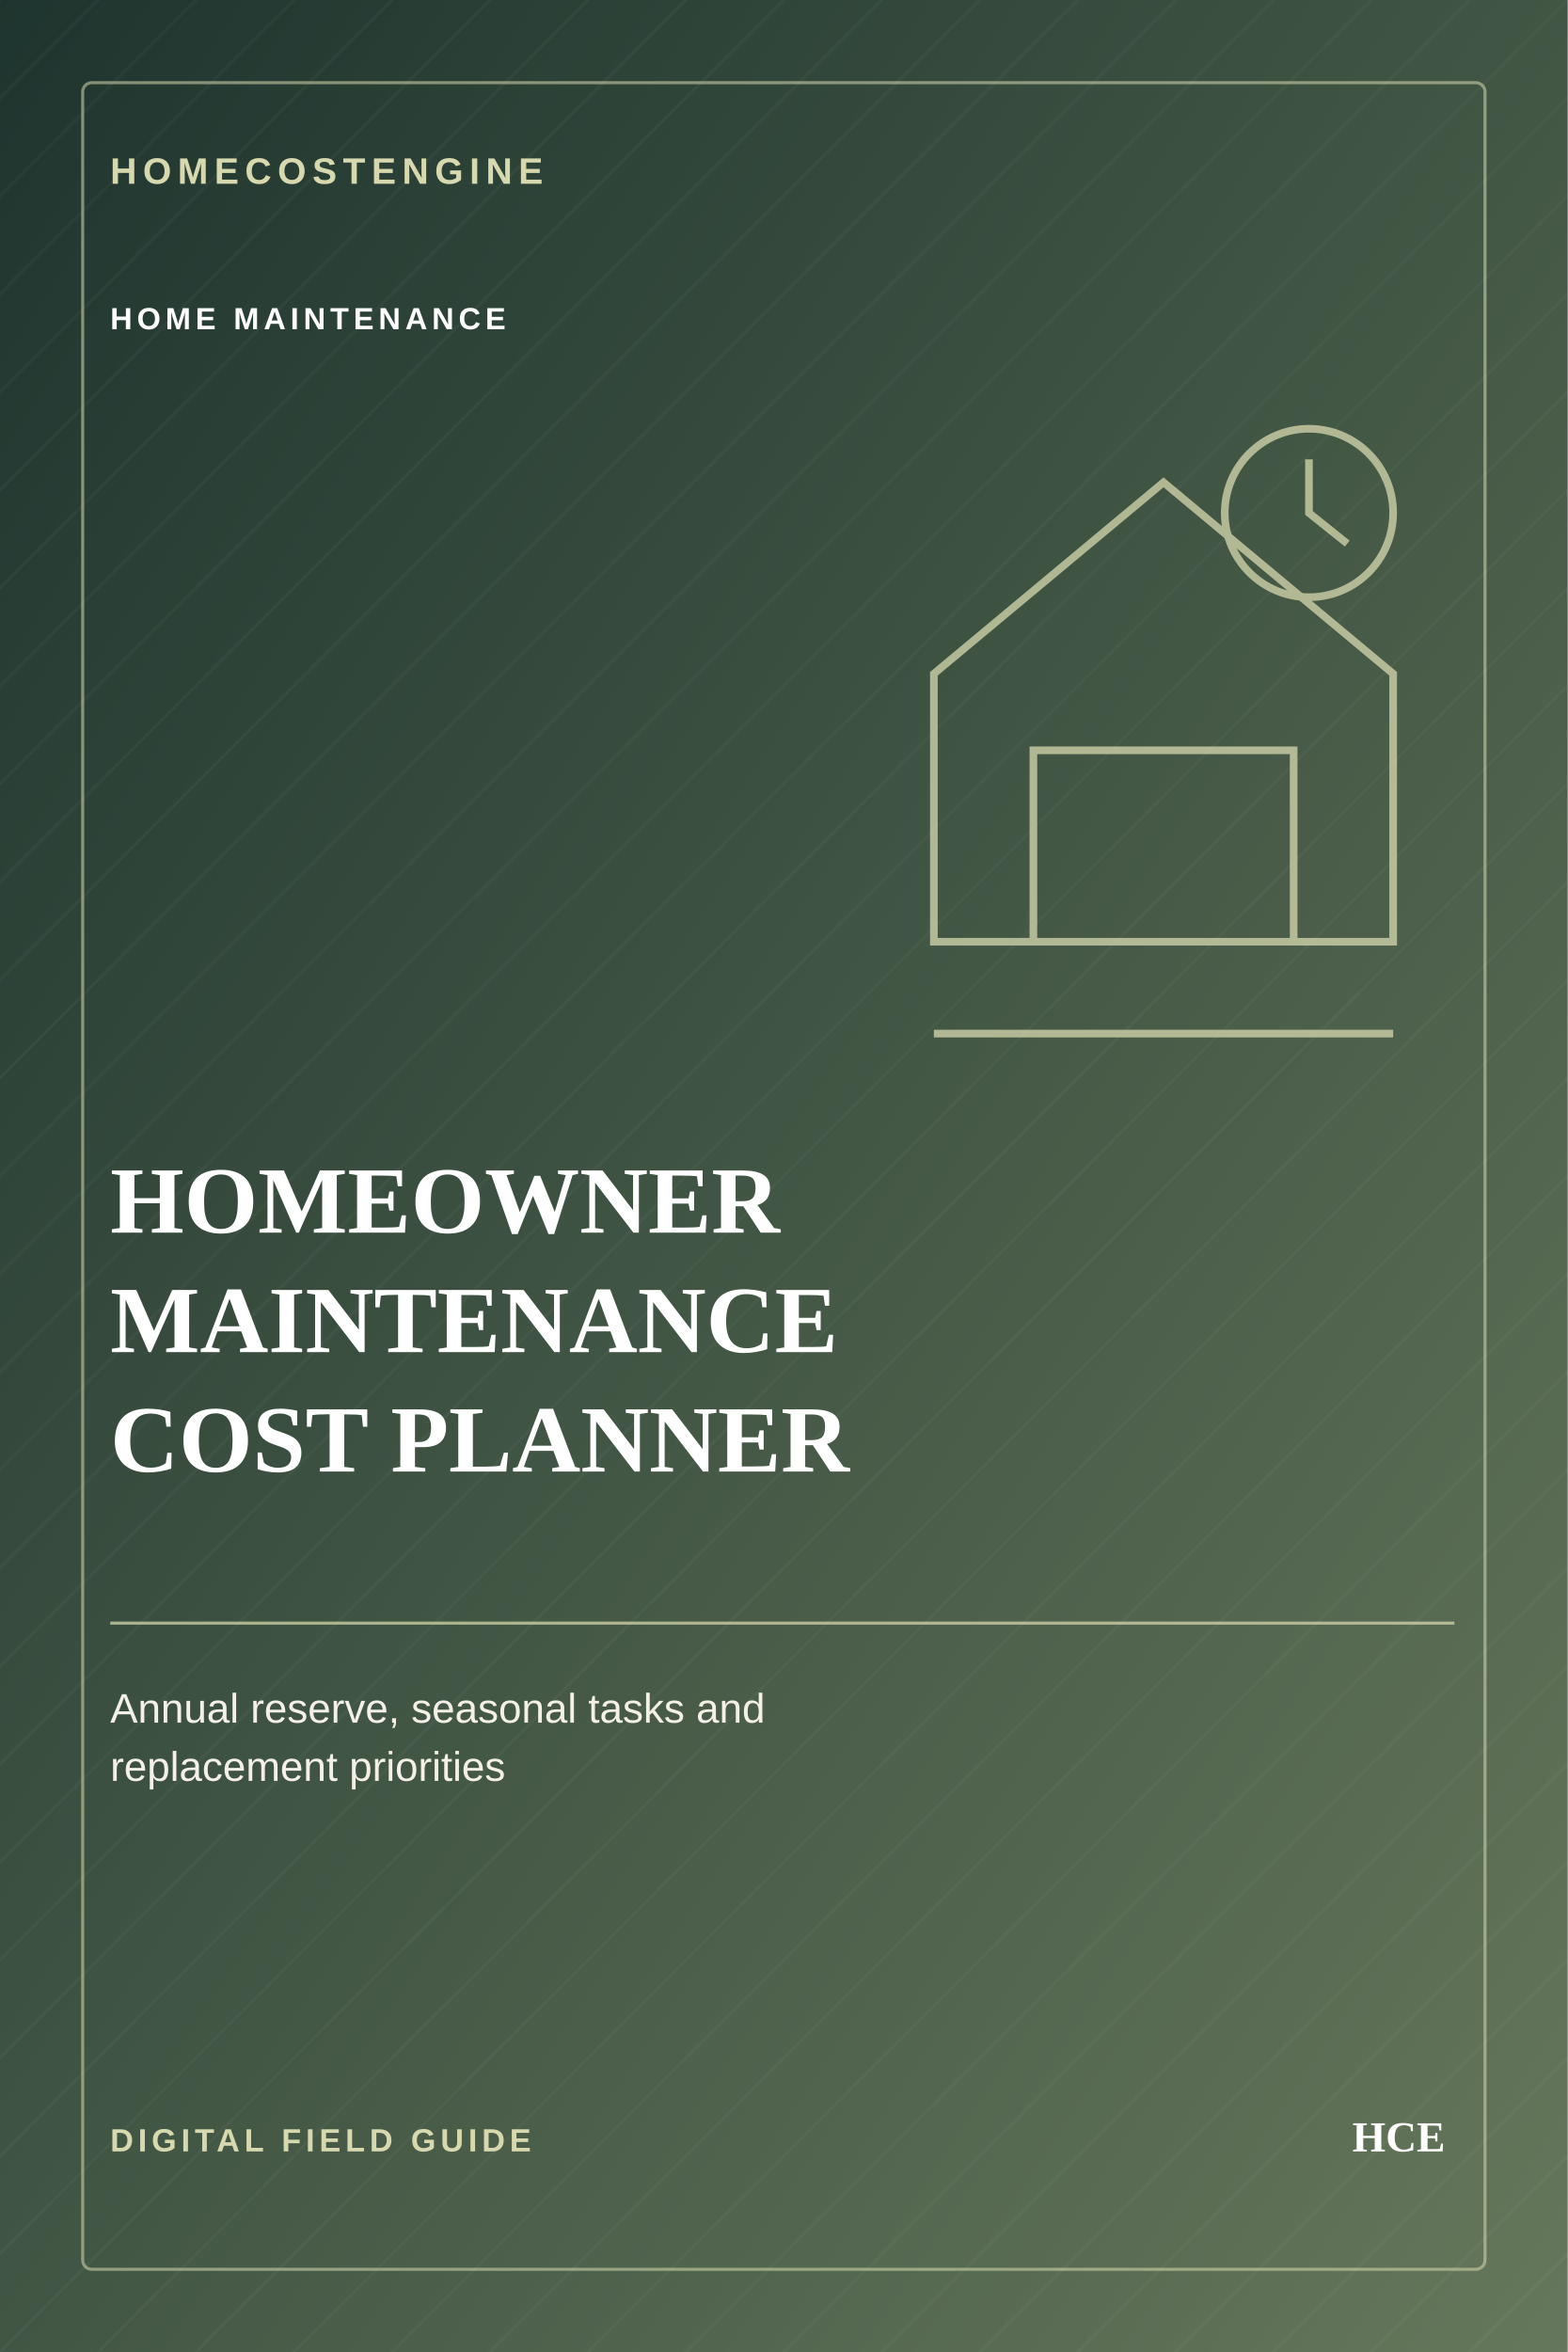
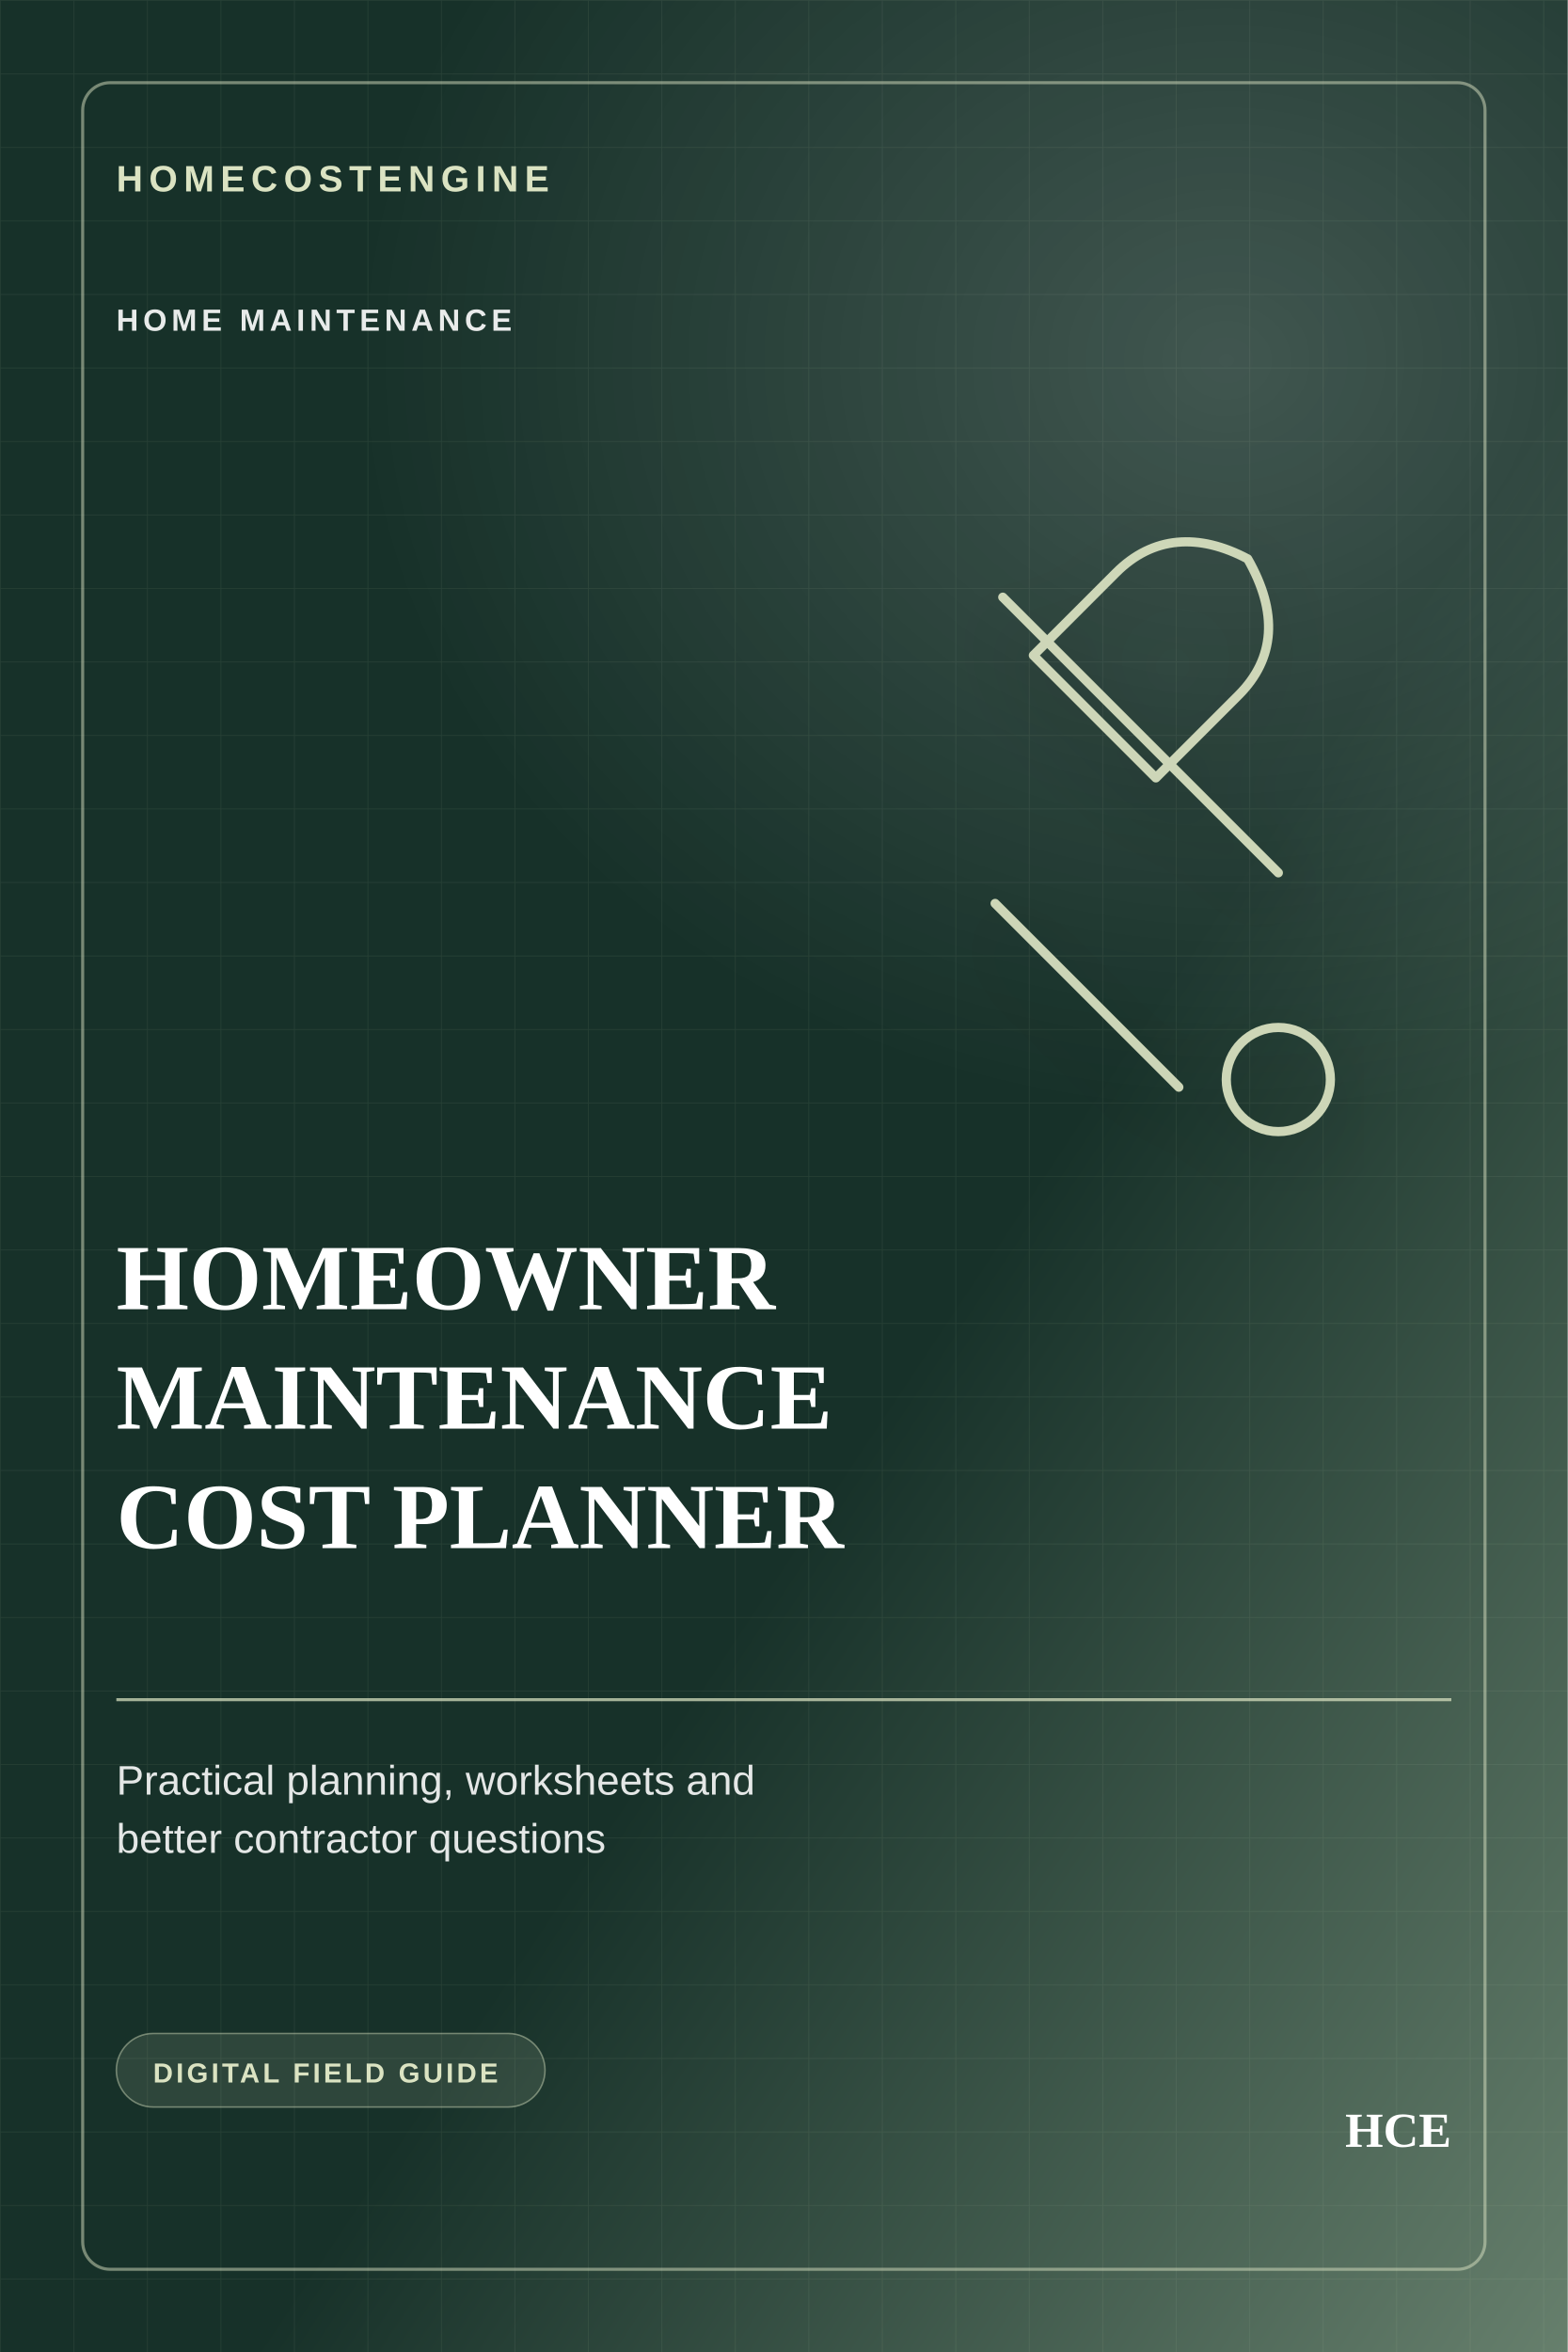
- <svg xmlns="http://www.w3.org/2000/svg" width="1024" height="1536" viewBox="0 0 1024 1536">
+ <svg xmlns="http://www.w3.org/2000/svg" viewBox="0 0 1024 1536" role="img" aria-label="HOMEOWNER MAINTENANCE COST PLANNER">
  <defs>
-     <linearGradient id="g" x1="0" y1="0" x2="1" y2="1">
-       <stop stop-color="#1E342E" />
-       <stop offset="1" stop-color="#66785B" />
+     <linearGradient id="bg" x1="0" y1="0" x2="1" y2="1">
+       <stop stop-color="#173129" />
+       <stop offset=".58" stop-color="#173129" />
+       <stop offset="1" stop-color="#67806d" />
    </linearGradient>
-     <pattern id="p" width="64" height="64" patternUnits="userSpaceOnUse">
-       <path d="M0 64L64 0M-16 16L16-16M48 80L80 48" stroke="white" stroke-opacity=".035" stroke-width="2" />
+     <radialGradient id="glow" cx=".78" cy=".26" r=".55">
+       <stop stop-color="#ffffff" stop-opacity=".18" />
+       <stop offset="1" stop-color="#ffffff" stop-opacity="0" />
+     </radialGradient>
+     <pattern id="grid" width="48" height="48" patternUnits="userSpaceOnUse">
+       <path d="M48 0H0V48" fill="none" stroke="#dbe3c2" stroke-opacity=".08" stroke-width="1" />
    </pattern>
+     <filter id="shadow">
+       <feDropShadow dx="0" dy="18" stdDeviation="24" flood-color="#000" flood-opacity=".28" />
+     </filter>
  </defs>
-   <rect width="1024" height="1536" fill="url(#g)" />
-   <rect width="1024" height="1536" fill="url(#p)" />
-   <rect x="54" y="54" width="916" height="1428" rx="6" fill="none" stroke="#D7D8AE" stroke-opacity=".55" stroke-width="2" />
-   <text x="72" y="120" fill="#D7D8AE" font-family="Arial,Helvetica,sans-serif" font-size="24" font-weight="700" letter-spacing="4">HOMECOSTENGINE</text>
-   <text x="72" y="215" fill="white" font-family="Arial,Helvetica,sans-serif" font-size="20" font-weight="700" letter-spacing="3">HOME MAINTENANCE</text>
-   <g opacity=".75" stroke="#D7D8AE" fill="none" stroke-width="5">
-     <path d="M610 440l150-125 150 125v175H610z" />
-     <path d="M675 615V490h170v125" />
-     <circle cx="855" cy="335" r="55" />
-     <path d="M855 300v35l25 20" />
-     <path d="M610 675h300" />
+   <rect width="1024" height="1536" fill="url(#bg)" />
+   <rect width="1024" height="1536" fill="url(#grid)" />
+   <rect width="1024" height="900" fill="url(#glow)" />
+   <rect x="54" y="54" width="916" height="1428" rx="18" fill="none" stroke="#dbe3c2" stroke-opacity=".5" stroke-width="2" />
+   <text x="76" y="125" fill="#dbe3c2" font-family="Arial,Helvetica,sans-serif" font-size="24" font-weight="700" letter-spacing="4">HOMECOSTENGINE</text>
+   <text x="76" y="216" fill="#fff" fill-opacity=".9" font-family="Arial,Helvetica,sans-serif" font-size="20" font-weight="700" letter-spacing="3">HOME MAINTENANCE</text>
+   <g filter="url(#shadow)" opacity=".92">
+     <g stroke="#dbe3c2" fill="none" stroke-width="6" stroke-linecap="round" stroke-linejoin="round">
+       <path d="M655 390l180 180" />
+       <path d="M815 365c20 35 18 65-6 89l-54 54-80-80 54-54c24-24 54-26 86-9z" />
+       <path d="M650 590l120 120" />
+       <circle cx="835" cy="705" r="34" />
+     </g>
  </g>
-   <text x="72" y="805" fill="white" font-family="Georgia,'Times New Roman',serif" font-size="62" font-weight="700">
-     <tspan x="72" dy="0">HOMEOWNER</tspan>
-     <tspan x="72" dy="78">MAINTENANCE</tspan>
-     <tspan x="72" dy="78">COST PLANNER</tspan>
+   <text x="76" y="855" fill="#fff" font-family="Georgia,'Times New Roman',serif" font-size="61" font-weight="700">
+     <tspan x="76" dy="0">HOMEOWNER</tspan>
+     <tspan x="76" dy="78">MAINTENANCE</tspan>
+     <tspan x="76" dy="78">COST PLANNER</tspan>
  </text>
-   <line x1="72" y1="1060" x2="950" y2="1060" stroke="#D7D8AE" stroke-opacity=".72" stroke-width="2" />
-   <text x="72" y="1125" fill="#F4F0E8" font-family="Arial,Helvetica,sans-serif" font-size="27">
-     <tspan x="72" dy="0">Annual reserve, seasonal tasks and</tspan>
-     <tspan x="72" dy="38">replacement priorities</tspan>
+   <line x1="76" y1="1110" x2="948" y2="1110" stroke="#dbe3c2" stroke-opacity=".72" stroke-width="2" />
+   <text x="76" y="1172" fill="#fff" fill-opacity=".88" font-family="Arial,Helvetica,sans-serif" font-size="27">
+     <tspan x="76">Practical planning, worksheets and</tspan>
+     <tspan x="76" dy="38">better contractor questions</tspan>
  </text>
-   <text x="72" y="1405" fill="#D7D8AE" font-family="Arial,Helvetica,sans-serif" font-size="21" font-weight="700" letter-spacing="3">DIGITAL FIELD GUIDE</text>
-   <text x="944" y="1405" text-anchor="end" fill="white" font-family="Georgia,'Times New Roman',serif" font-size="28" font-weight="700">HCE</text>
+   <rect x="76" y="1328" width="280" height="48" rx="24" fill="#dbe3c2" fill-opacity=".12" stroke="#dbe3c2" stroke-opacity=".45" />
+   <text x="100" y="1360" fill="#dbe3c2" font-family="Arial,Helvetica,sans-serif" font-size="18" font-weight="700" letter-spacing="2">DIGITAL FIELD GUIDE</text>
+   <text x="948" y="1402" text-anchor="end" fill="#fff" font-family="Georgia,'Times New Roman',serif" font-size="32" font-weight="700">HCE</text>
</svg>
